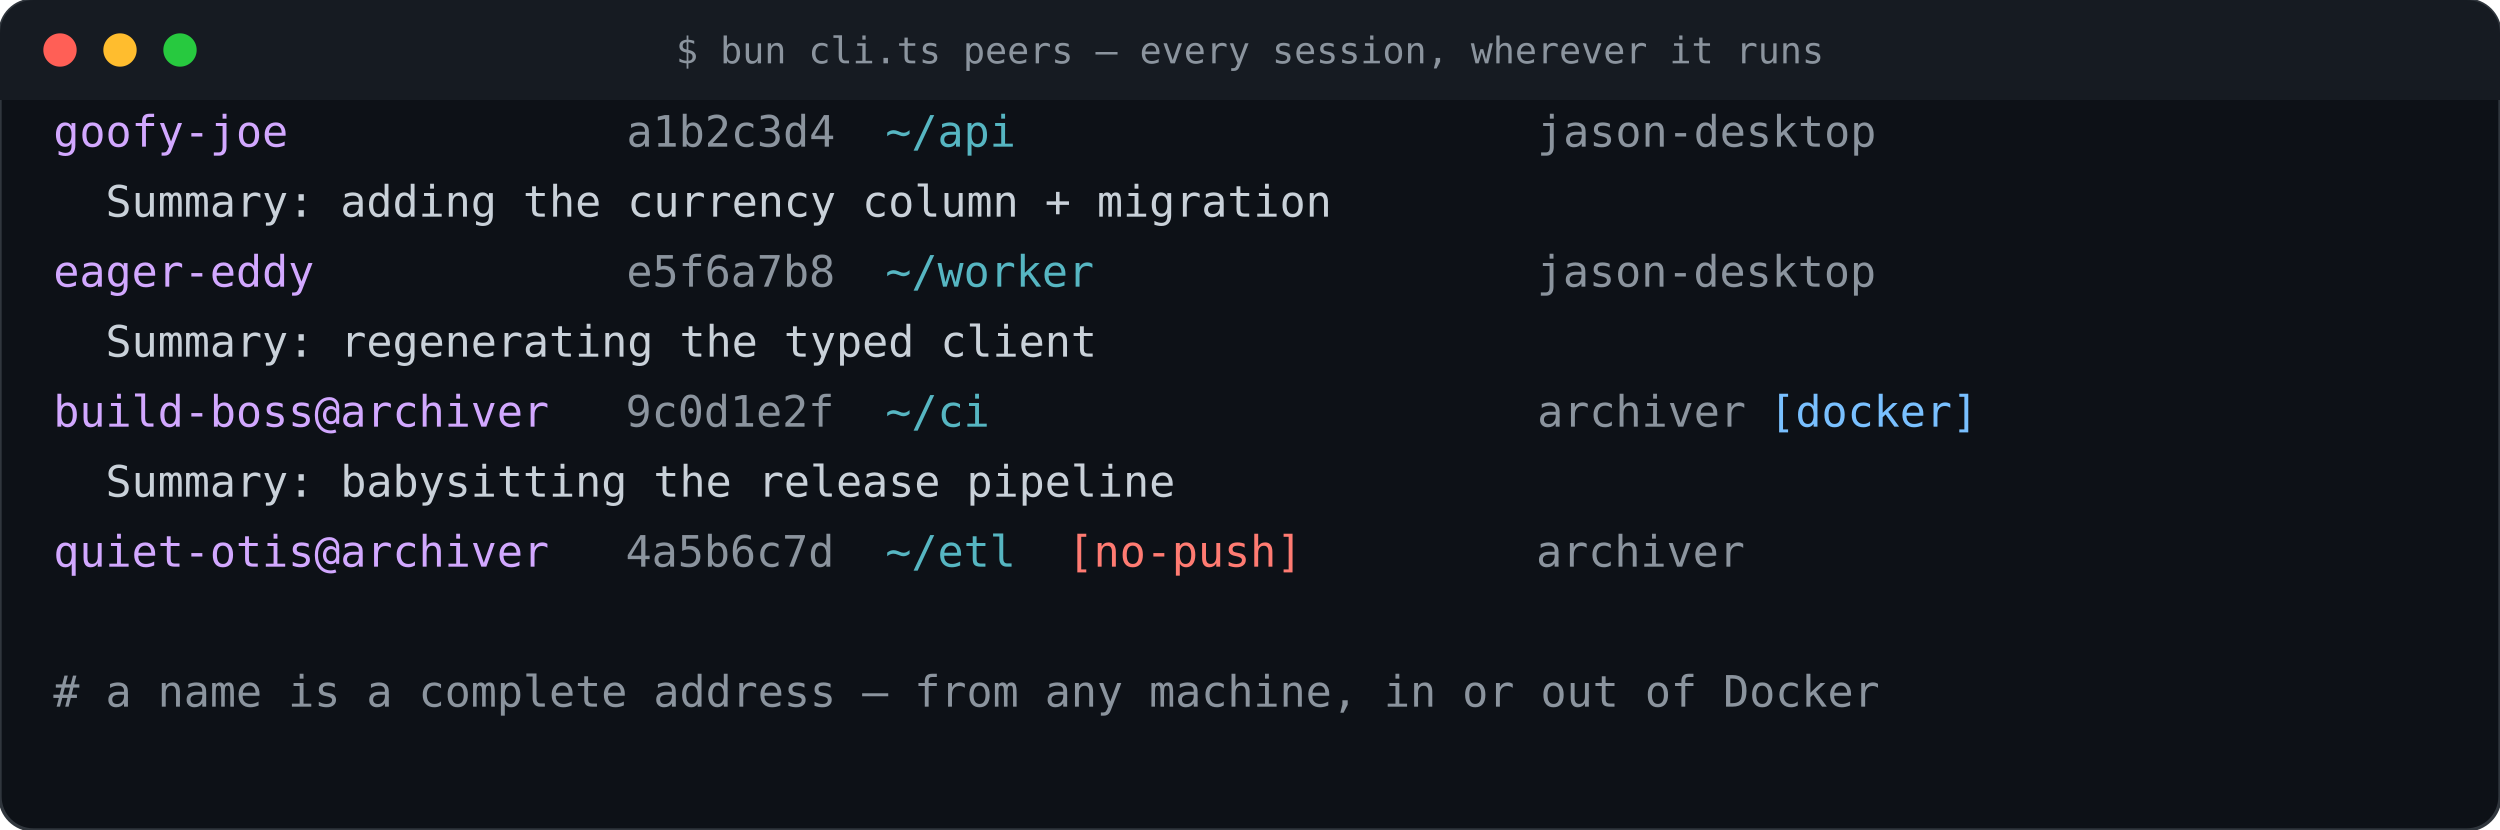
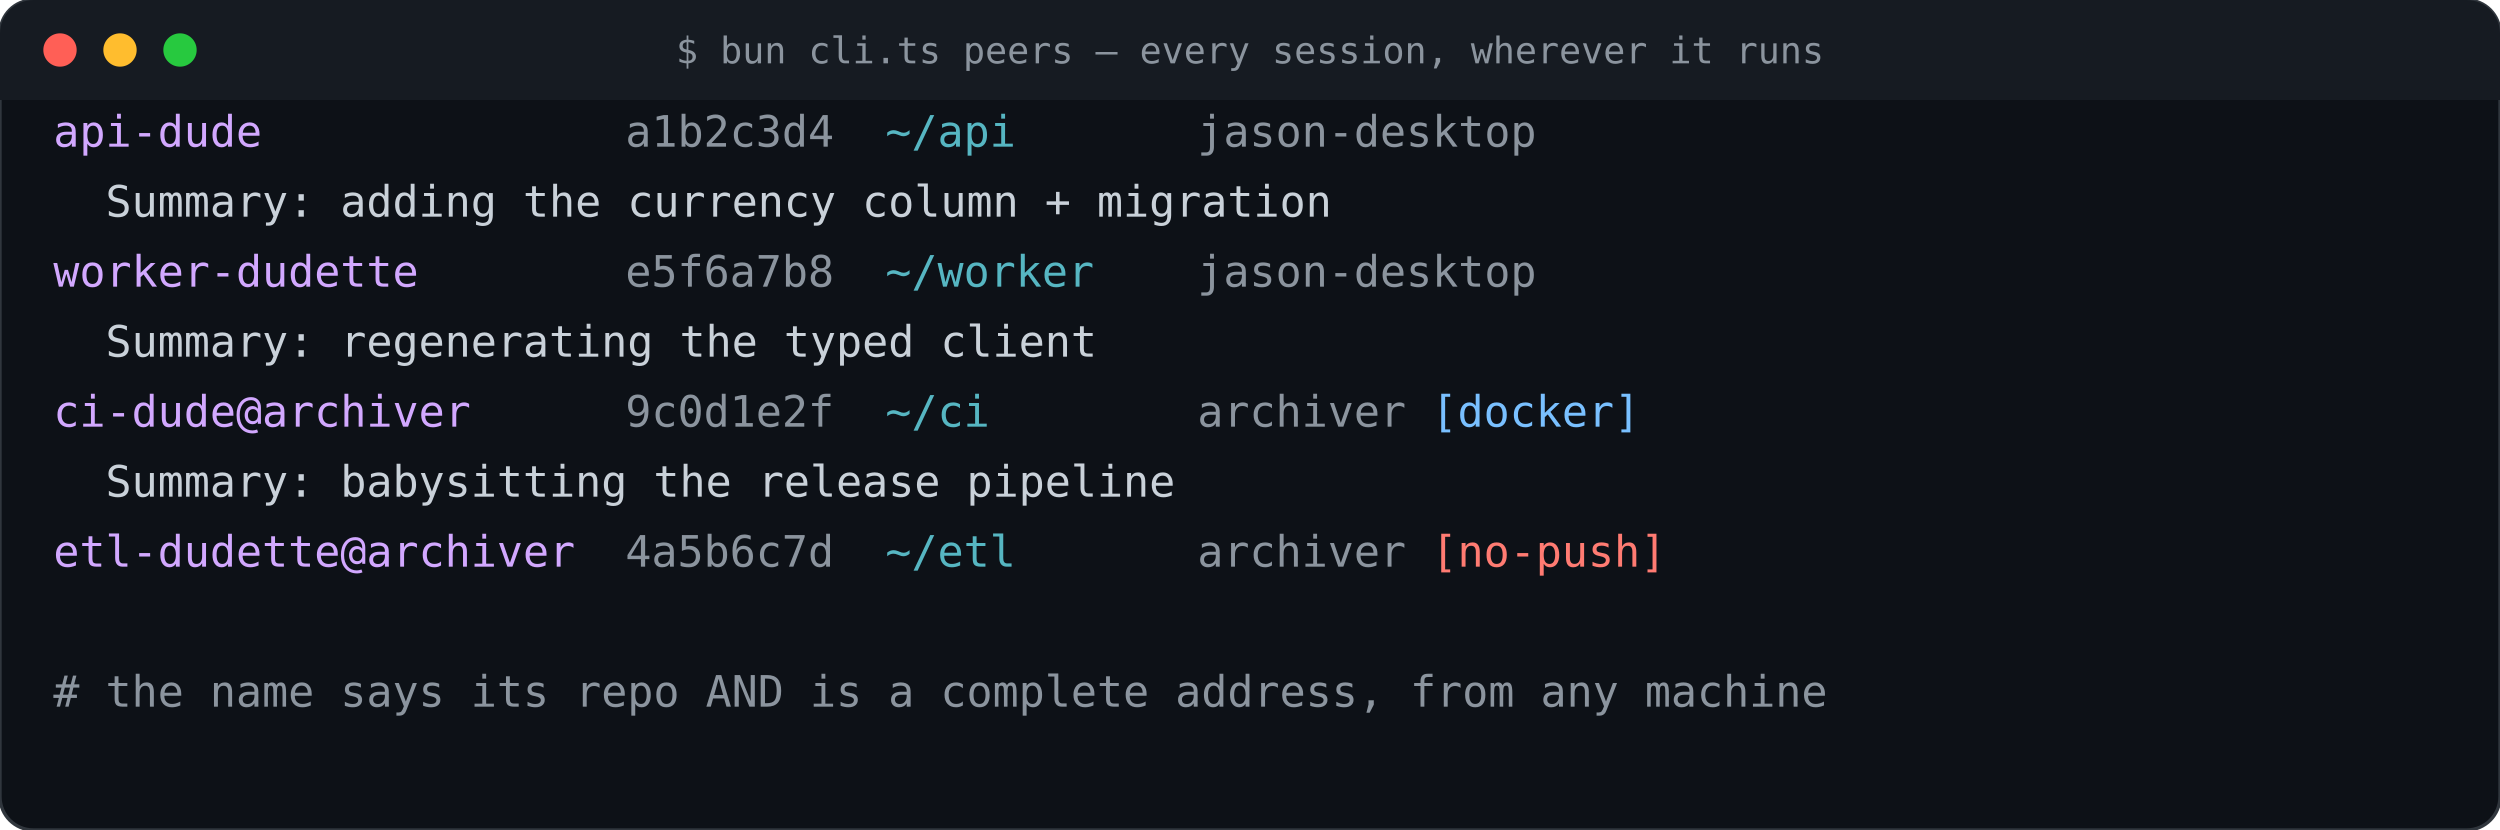
<svg xmlns="http://www.w3.org/2000/svg" width="750" height="249" viewBox="0 0 750 249" font-family="ui-monospace,SFMono-Regular,Menlo,Consolas,monospace" font-size="13">
  <rect width="750" height="249" rx="10" fill="#0d1117" stroke="#30363d" />
  <rect width="750" height="30" rx="10" fill="#161b22" />
  <rect y="20" width="750" height="10" fill="#161b22" />
  <circle cx="18" cy="15" r="5" fill="#ff5f56" />
  <circle cx="36" cy="15" r="5" fill="#ffbd2e" />
  <circle cx="54" cy="15" r="5" fill="#27c93f" />
  <text x="375" y="19" fill="#8b949e" text-anchor="middle" font-size="11">$ bun cli.ts peers — every session, wherever it runs</text>
  <text xml:space="preserve">
-     <tspan x="16" y="44" fill="#d2a8ff">goofy-joe</tspan>
-     <tspan x="86.2" y="44" fill="#8b949e">             a1b2c3d4  </tspan>
-     <tspan x="265.6" y="44" fill="#56b6c2">~/api</tspan>
-     <tspan x="304.6" y="44" fill="#8b949e">                    jason-desktop</tspan>
+     <tspan x="16" y="44" fill="#d2a8ff">api-dude              </tspan>
+     <tspan x="187.6" y="44" fill="#8b949e">a1b2c3d4  </tspan>
+     <tspan x="265.6" y="44" fill="#56b6c2">~/api       </tspan>
+     <tspan x="359.2" y="44" fill="#8b949e">jason-desktop</tspan>
    <tspan x="16" y="65" fill="#c9d1d9">  Summary: adding the currency column + migration</tspan>
-     <tspan x="16" y="86" fill="#d2a8ff">eager-eddy</tspan>
-     <tspan x="94" y="86" fill="#8b949e">            e5f6a7b8  </tspan>
-     <tspan x="265.6" y="86" fill="#56b6c2">~/worker</tspan>
-     <tspan x="328" y="86" fill="#8b949e">                 jason-desktop</tspan>
+     <tspan x="16" y="86" fill="#d2a8ff">worker-dudette        </tspan>
+     <tspan x="187.6" y="86" fill="#8b949e">e5f6a7b8  </tspan>
+     <tspan x="265.6" y="86" fill="#56b6c2">~/worker    </tspan>
+     <tspan x="359.2" y="86" fill="#8b949e">jason-desktop</tspan>
    <tspan x="16" y="107" fill="#c9d1d9">  Summary: regenerating the typed client</tspan>
-     <tspan x="16" y="128" fill="#d2a8ff">build-boss@archiver</tspan>
-     <tspan x="164.2" y="128" fill="#8b949e">   9c0d1e2f  </tspan>
-     <tspan x="265.6" y="128" fill="#56b6c2">~/ci</tspan>
-     <tspan x="296.8" y="128" fill="#8b949e">                     archiver </tspan>
-     <tspan x="530.8" y="128" fill="#79c0ff">[docker]</tspan>
+     <tspan x="16" y="128" fill="#d2a8ff">ci-dude@archiver      </tspan>
+     <tspan x="187.6" y="128" fill="#8b949e">9c0d1e2f  </tspan>
+     <tspan x="265.6" y="128" fill="#56b6c2">~/ci        </tspan>
+     <tspan x="359.2" y="128" fill="#8b949e">archiver</tspan>
+     <tspan x="421.6" y="128" fill="#79c0ff"> [docker]</tspan>
    <tspan x="16" y="149" fill="#c9d1d9">  Summary: babysitting the release pipeline</tspan>
-     <tspan x="16" y="170" fill="#d2a8ff">quiet-otis@archiver</tspan>
-     <tspan x="164.2" y="170" fill="#8b949e">   4a5b6c7d  </tspan>
-     <tspan x="265.6" y="170" fill="#56b6c2">~/etl</tspan>
-     <tspan x="304.6" y="170" fill="#ff7b72">  [no-push]</tspan>
-     <tspan x="390.4" y="170" fill="#8b949e">         archiver</tspan>
-     <tspan x="16" y="212" fill="#8b949e"># a name is a complete address — from any machine, in or out of Docker</tspan>
+     <tspan x="16" y="170" fill="#d2a8ff">etl-dudette@archiver  </tspan>
+     <tspan x="187.6" y="170" fill="#8b949e">4a5b6c7d  </tspan>
+     <tspan x="265.6" y="170" fill="#56b6c2">~/etl       </tspan>
+     <tspan x="359.2" y="170" fill="#8b949e">archiver</tspan>
+     <tspan x="421.6" y="170" fill="#ff7b72"> [no-push]</tspan>
+     <tspan x="16" y="212" fill="#8b949e"># the name says its repo AND is a complete address, from any machine</tspan>
  </text>
</svg>
